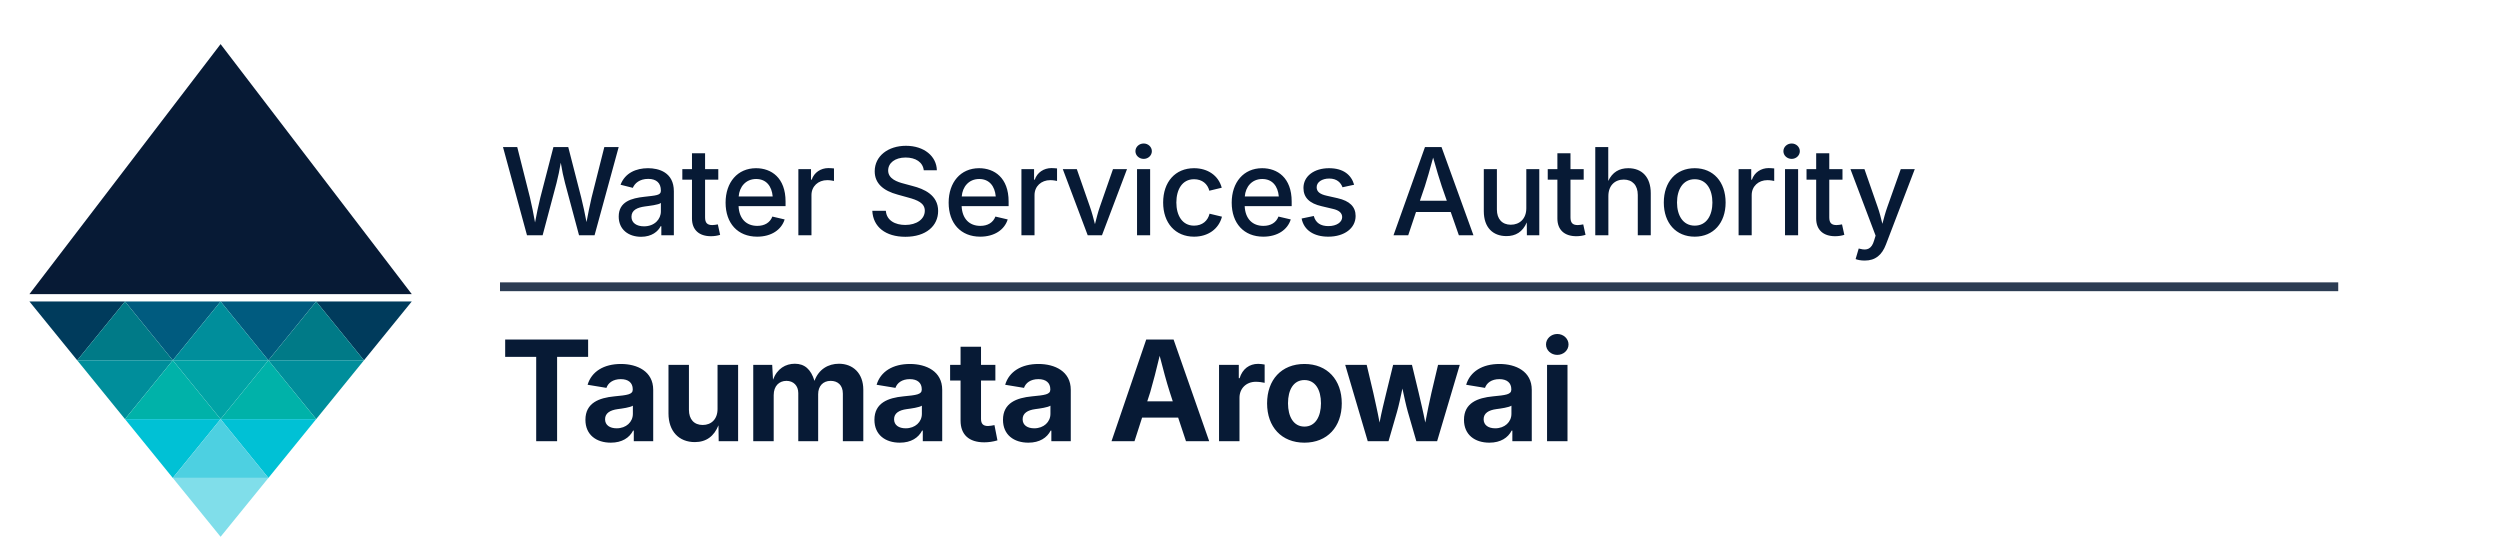
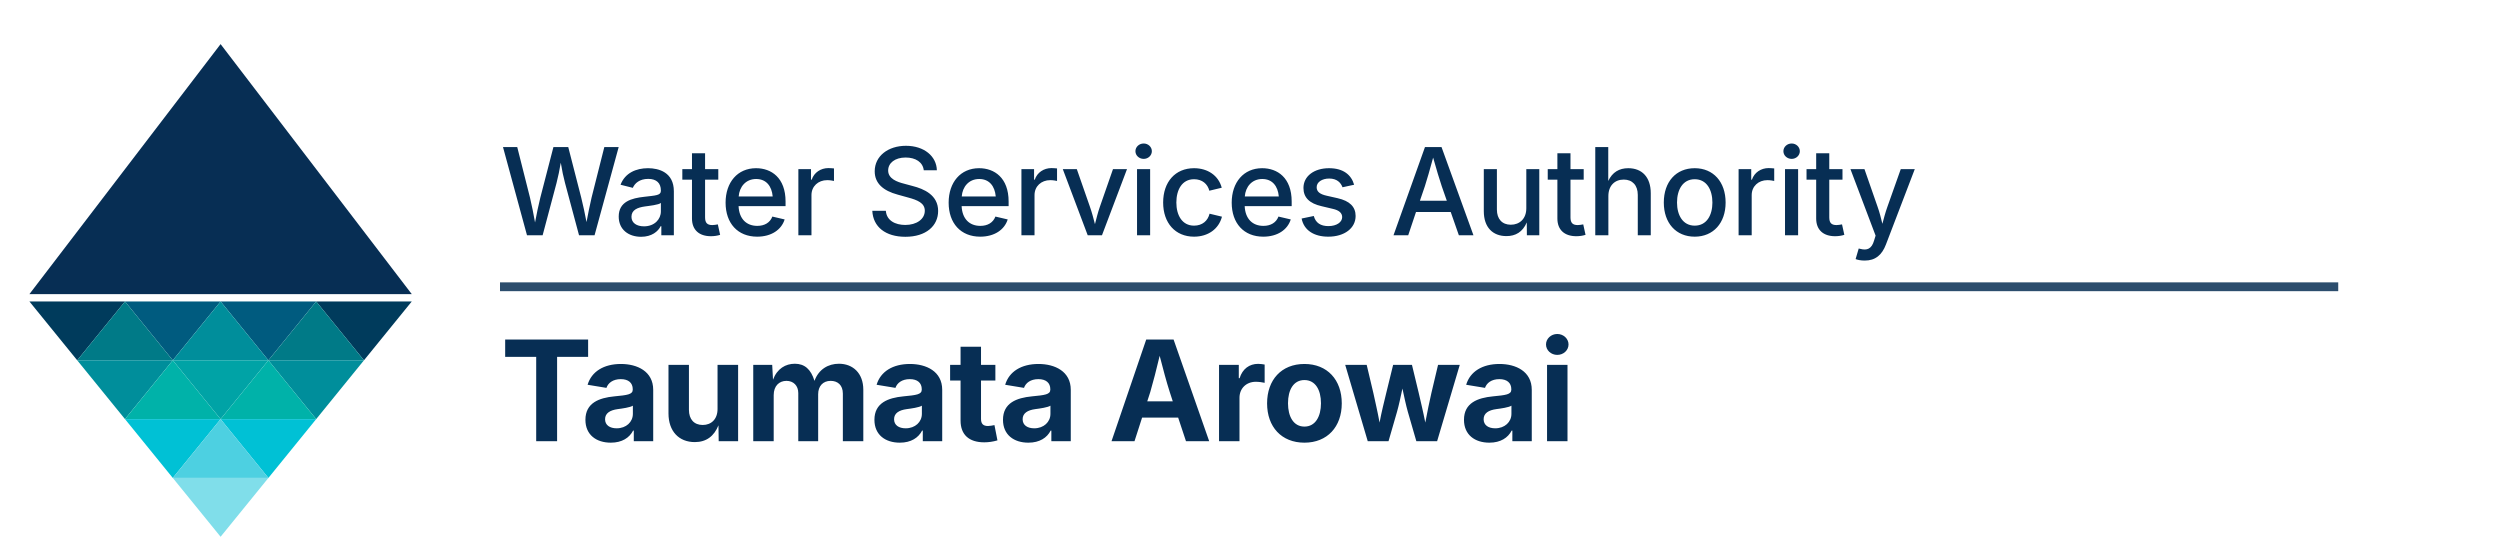
<svg xmlns="http://www.w3.org/2000/svg" viewBox="0 0 340 76" fill="none" className="h-full w-auto">
  <g transform="translate(4, 4)">
-     <polygon points="26,2 52,36 0,36" fill="#071A35" />
+     <polygon points="26,2 52,36 0,36" fill="#072e54" />
    <polygon points="0,37 13,37 6.5,45" fill="#003B5C" />
    <polygon points="13,37 26,37 19.5,45" fill="#005B7F" />
    <polygon points="26,37 39,37 32.5,45" fill="#005B7F" />
    <polygon points="39,37 52,37 45.5,45" fill="#003B5C" />
    <polygon points="6.5,45 19.5,45 13,37" fill="#007A87" />
    <polygon points="19.5,45 32.5,45 26,37" fill="#008E9B" />
    <polygon points="32.5,45 45.5,45 39,37" fill="#007A87" />
    <polygon points="6.5,45 19.5,45 13,53" fill="#008E9B" />
    <polygon points="19.5,45 32.5,45 26,53" fill="#00A3A6" />
    <polygon points="32.5,45 45.5,45 39,53" fill="#008E9B" />
    <polygon points="13,53 26,53 19.5,45" fill="#00B2A9" />
    <polygon points="26,53 39,53 32.5,45" fill="#00B2A9" />
    <polygon points="13,53 26,53 19.5,61" fill="#00C1D5" />
    <polygon points="26,53 39,53 32.5,61" fill="#00C1D5" />
    <polygon points="19.5,61 32.5,61 26,53" fill="#4DD0E1" />
    <polygon points="19.5,61 32.5,61 26,69" fill="#80DEEA" />
  </g>
  <g transform="translate(68, 8)">
-     <text x="0" y="24" font-family="Inter, -apple-system, BlinkMacSystemFont, 'Segoe UI', Roboto, sans-serif" font-size="16.5" font-weight="500" fill="#071A35" letter-spacing="-0.2">
+     <text x="0" y="24" font-family="Inter, -apple-system, BlinkMacSystemFont, 'Segoe UI', Roboto, sans-serif" font-size="16.5" font-weight="500" fill="#072e54" letter-spacing="-0.2">
      Water Services Authority
    </text>
-     <line x1="0" y1="31" x2="250" y2="31" stroke="#071A35" stroke-width="1.2" opacity="0.85" />
-     <text x="0" y="52" font-family="Inter, -apple-system, BlinkMacSystemFont, 'Segoe UI', Roboto, sans-serif" font-size="19" font-weight="700" fill="#071A35" letter-spacing="-0.3">
+     <line x1="0" y1="31" x2="250" y2="31" stroke="#072e54" stroke-width="1.2" opacity="0.85" />
+     <text x="0" y="52" font-family="Inter, -apple-system, BlinkMacSystemFont, 'Segoe UI', Roboto, sans-serif" font-size="19" font-weight="700" fill="#072e54" letter-spacing="-0.3">
      Taumata Arowai
    </text>
  </g>
</svg>
